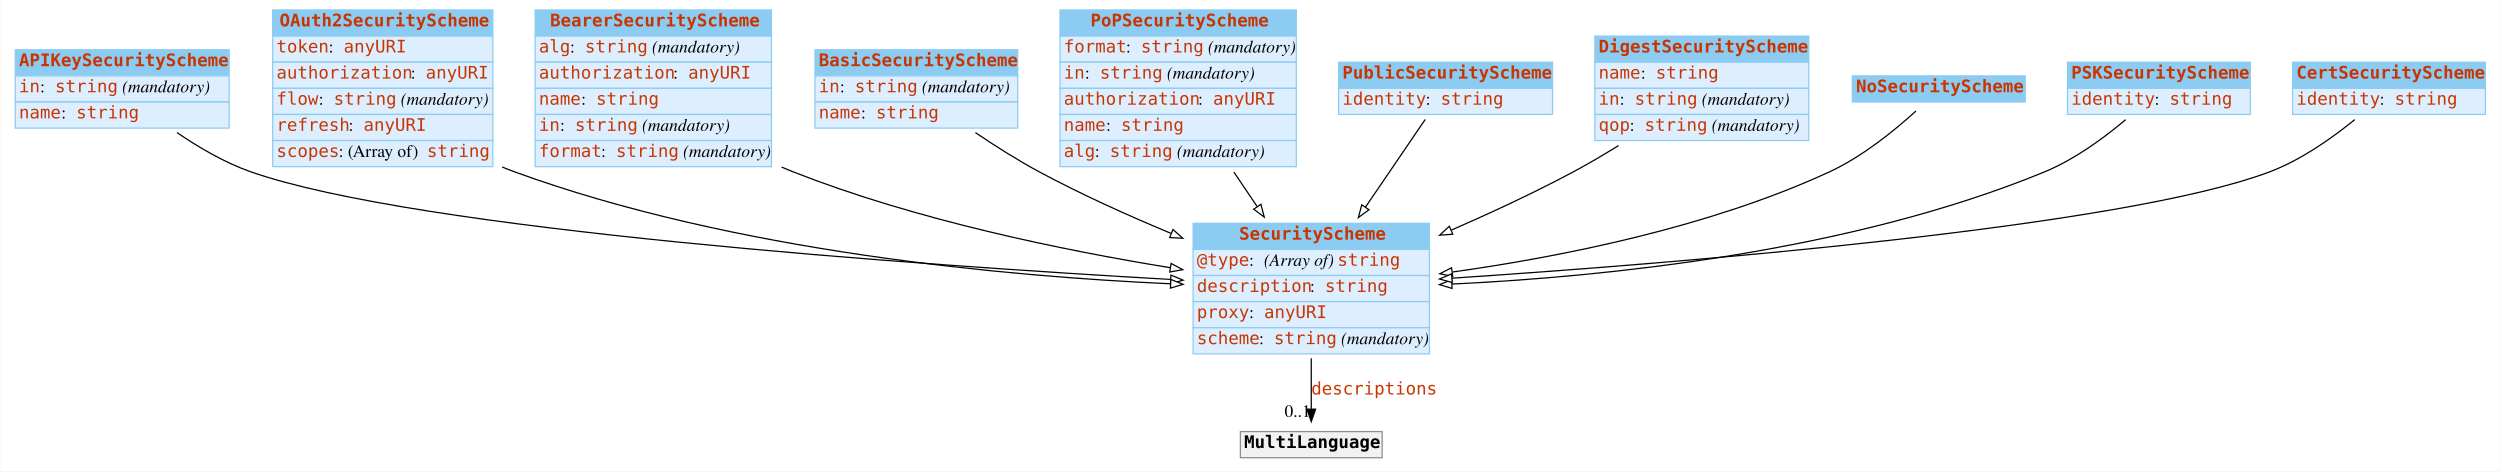
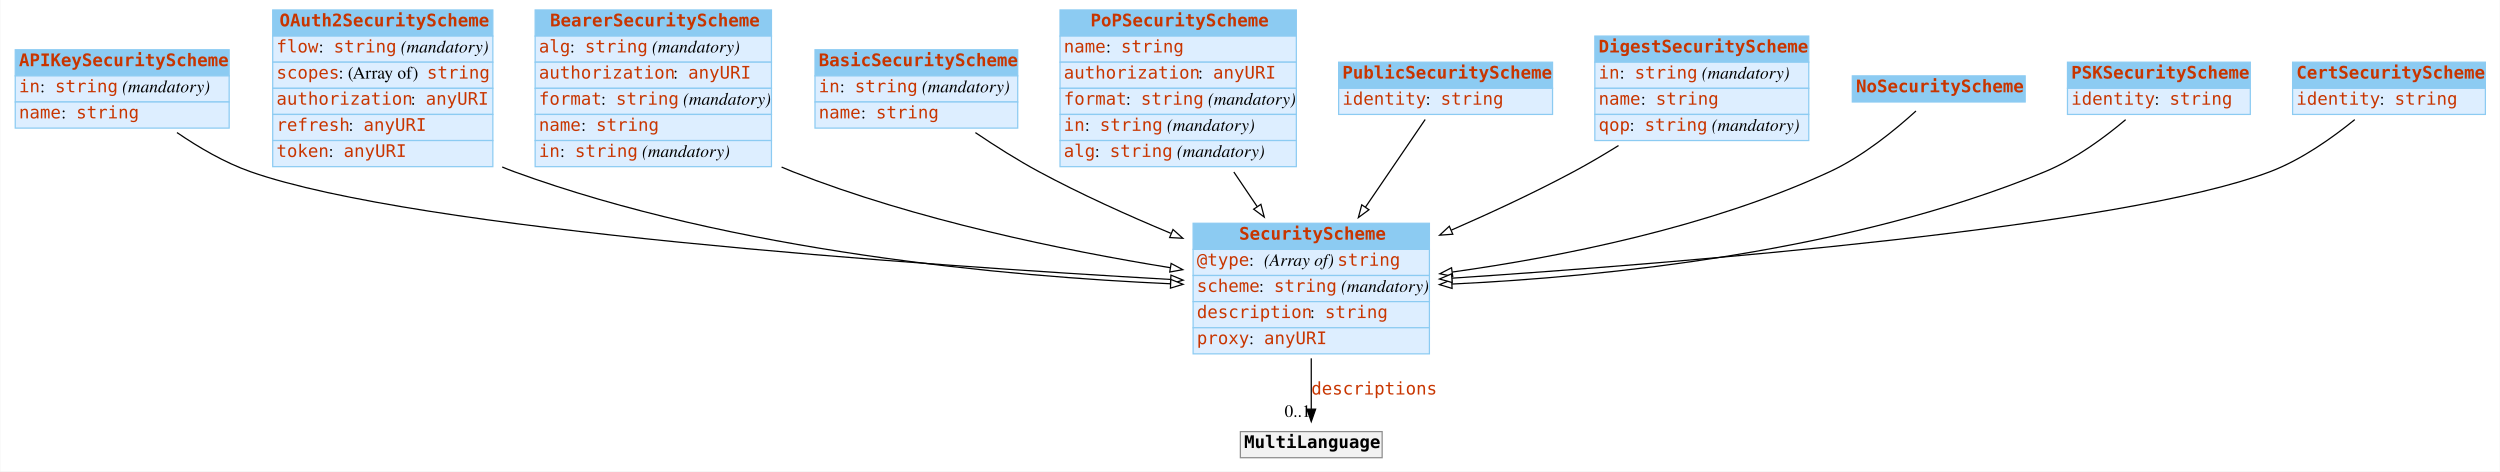
<svg xmlns="http://www.w3.org/2000/svg" width="2010pt" height="379pt" viewBox="0.00 0.00 2009.50 379.00">
  <g id="graph0" class="graph" transform="scale(1 1) rotate(0) translate(4 375)">
    <polygon fill="white" stroke="none" points="-4,4 -4,-375 2005.5,-375 2005.5,4 -4,4" />
    <g id="node1" class="node">
      <polygon fill="#8ccbf2" stroke="none" points="8,-314 8,-335 180,-335 180,-314 8,-314" />
      <polygon fill="none" stroke="#8ccbf2" points="8,-314 8,-335 180,-335 180,-314 8,-314" />
      <text text-anchor="start" x="11" y="-321.8" font-family="mono" font-weight="bold" font-size="14.00" fill="#c83500">APIKeySecurityScheme</text>
      <polygon fill="#ddeeff" stroke="none" points="8,-293 8,-314 180,-314 180,-293 8,-293" />
      <polygon fill="none" stroke="#8ccbf2" points="8,-293 8,-314 180,-314 180,-293 8,-293" />
      <text text-anchor="start" x="11" y="-300.8" font-family="mono" font-size="14.00" fill="#c83500">in</text>
      <text text-anchor="start" x="28" y="-300.8" font-family="Times,serif" font-size="14.00"> : </text>
      <text text-anchor="start" x="40" y="-300.8" font-family="mono" font-size="14.00" fill="#c83500">string</text>
      <text text-anchor="start" x="90" y="-300.8" font-family="Times,serif" font-size="14.00"> </text>
      <text text-anchor="start" x="94" y="-300.8" font-family="Times,serif" font-style="italic" font-size="14.00">(mandatory)</text>
      <polygon fill="#ddeeff" stroke="none" points="8,-272 8,-293 180,-293 180,-272 8,-272" />
      <polygon fill="none" stroke="#8ccbf2" points="8,-272 8,-293 180,-293 180,-272 8,-272" />
      <text text-anchor="start" x="11" y="-279.8" font-family="mono" font-size="14.00" fill="#c83500">name</text>
      <text text-anchor="start" x="45" y="-279.8" font-family="Times,serif" font-size="14.00"> : </text>
      <text text-anchor="start" x="57" y="-279.8" font-family="mono" font-size="14.00" fill="#c83500">string</text>
    </g>
    <g id="node3" class="node">
      <polygon fill="#8ccbf2" stroke="none" points="955,-174.5 955,-195.5 1145,-195.5 1145,-174.5 955,-174.5" />
      <polygon fill="none" stroke="#8ccbf2" points="955,-174.5 955,-195.5 1145,-195.5 1145,-174.5 955,-174.5" />
      <text text-anchor="start" x="992" y="-182.3" font-family="mono" font-weight="bold" font-size="14.00" fill="#c83500">SecurityScheme</text>
      <polygon fill="#ddeeff" stroke="none" points="955,-153.5 955,-174.5 1145,-174.5 1145,-153.5 955,-153.5" />
      <polygon fill="none" stroke="#8ccbf2" points="955,-153.5 955,-174.5 1145,-174.5 1145,-153.5 955,-153.5" />
      <text text-anchor="start" x="958" y="-161.3" font-family="mono" font-size="14.00" fill="#c83500">@type</text>
      <text text-anchor="start" x="1000" y="-161.3" font-family="Times,serif" font-size="14.00"> : </text>
      <text text-anchor="start" x="1012" y="-161.3" font-family="Times,serif" font-style="italic" font-size="14.00">(Array of) </text>
      <text text-anchor="start" x="1071" y="-161.3" font-family="mono" font-size="14.00" fill="#c83500">string</text>
      <polygon fill="#ddeeff" stroke="none" points="955,-132.5 955,-153.5 1145,-153.5 1145,-132.5 955,-132.5" />
      <polygon fill="none" stroke="#8ccbf2" points="955,-132.5 955,-153.5 1145,-153.5 1145,-132.5 955,-132.5" />
-       <text text-anchor="start" x="958" y="-140.3" font-family="mono" font-size="14.00" fill="#c83500">description</text>
-       <text text-anchor="start" x="1049" y="-140.3" font-family="Times,serif" font-size="14.00"> : </text>
-       <text text-anchor="start" x="1061" y="-140.3" font-family="mono" font-size="14.00" fill="#c83500">string</text>
+       <text text-anchor="start" x="958" y="-140.3" font-family="mono" font-size="14.00" fill="#c83500">scheme</text>
+       <text text-anchor="start" x="1008" y="-140.3" font-family="Times,serif" font-size="14.00"> : </text>
+       <text text-anchor="start" x="1020" y="-140.3" font-family="mono" font-size="14.00" fill="#c83500">string</text>
+       <text text-anchor="start" x="1070" y="-140.3" font-family="Times,serif" font-size="14.00"> </text>
+       <text text-anchor="start" x="1074" y="-140.3" font-family="Times,serif" font-style="italic" font-size="14.00">(mandatory)</text>
      <polygon fill="#ddeeff" stroke="none" points="955,-111.5 955,-132.5 1145,-132.5 1145,-111.5 955,-111.5" />
      <polygon fill="none" stroke="#8ccbf2" points="955,-111.5 955,-132.5 1145,-132.5 1145,-111.5 955,-111.5" />
-       <text text-anchor="start" x="958" y="-119.3" font-family="mono" font-size="14.00" fill="#c83500">proxy</text>
-       <text text-anchor="start" x="1000" y="-119.3" font-family="Times,serif" font-size="14.00"> : </text>
-       <text text-anchor="start" x="1012" y="-119.3" font-family="mono" font-size="14.00" fill="#c83500">anyURI</text>
+       <text text-anchor="start" x="958" y="-119.3" font-family="mono" font-size="14.00" fill="#c83500">description</text>
+       <text text-anchor="start" x="1049" y="-119.3" font-family="Times,serif" font-size="14.00"> : </text>
+       <text text-anchor="start" x="1061" y="-119.3" font-family="mono" font-size="14.00" fill="#c83500">string</text>
      <polygon fill="#ddeeff" stroke="none" points="955,-90.5 955,-111.5 1145,-111.5 1145,-90.5 955,-90.5" />
      <polygon fill="none" stroke="#8ccbf2" points="955,-90.5 955,-111.5 1145,-111.5 1145,-90.5 955,-90.5" />
-       <text text-anchor="start" x="958" y="-98.3" font-family="mono" font-size="14.00" fill="#c83500">scheme</text>
-       <text text-anchor="start" x="1008" y="-98.3" font-family="Times,serif" font-size="14.00"> : </text>
-       <text text-anchor="start" x="1020" y="-98.3" font-family="mono" font-size="14.00" fill="#c83500">string</text>
-       <text text-anchor="start" x="1070" y="-98.3" font-family="Times,serif" font-size="14.00"> </text>
-       <text text-anchor="start" x="1074" y="-98.3" font-family="Times,serif" font-style="italic" font-size="14.00">(mandatory)</text>
+       <text text-anchor="start" x="958" y="-98.3" font-family="mono" font-size="14.00" fill="#c83500">proxy</text>
+       <text text-anchor="start" x="1000" y="-98.3" font-family="Times,serif" font-size="14.00"> : </text>
+       <text text-anchor="start" x="1012" y="-98.3" font-family="mono" font-size="14.00" fill="#c83500">anyURI</text>
    </g>
    <g id="edge4" class="edge">
      <path fill="none" stroke="black" d="M138.036,-268.422C155.465,-256.496 176.269,-244.309 197,-237 330.682,-189.871 737.032,-161.693 936.753,-150.336" />
      <polygon fill="white" stroke="black" points="937.194,-153.817 946.981,-149.759 936.799,-146.828 937.194,-153.817" />
    </g>
    <g id="node2" class="node">
      <polygon fill="#8ccbf2" stroke="none" points="215,-346 215,-367 392,-367 392,-346 215,-346" />
      <polygon fill="none" stroke="#8ccbf2" points="215,-346 215,-367 392,-367 392,-346 215,-346" />
      <text text-anchor="start" x="220.5" y="-353.8" font-family="mono" font-weight="bold" font-size="14.00" fill="#c83500">OAuth2SecurityScheme</text>
      <polygon fill="#ddeeff" stroke="none" points="215,-325 215,-346 392,-346 392,-325 215,-325" />
      <polygon fill="none" stroke="#8ccbf2" points="215,-325 215,-346 392,-346 392,-325 215,-325" />
-       <text text-anchor="start" x="218" y="-332.8" font-family="mono" font-size="14.00" fill="#c83500">token</text>
-       <text text-anchor="start" x="260" y="-332.8" font-family="Times,serif" font-size="14.00"> : </text>
-       <text text-anchor="start" x="272" y="-332.8" font-family="mono" font-size="14.00" fill="#c83500">anyURI</text>
+       <text text-anchor="start" x="218" y="-332.8" font-family="mono" font-size="14.00" fill="#c83500">flow</text>
+       <text text-anchor="start" x="252" y="-332.8" font-family="Times,serif" font-size="14.00"> : </text>
+       <text text-anchor="start" x="264" y="-332.8" font-family="mono" font-size="14.00" fill="#c83500">string</text>
+       <text text-anchor="start" x="314" y="-332.8" font-family="Times,serif" font-size="14.00"> </text>
+       <text text-anchor="start" x="318" y="-332.8" font-family="Times,serif" font-style="italic" font-size="14.00">(mandatory)</text>
      <polygon fill="#ddeeff" stroke="none" points="215,-304 215,-325 392,-325 392,-304 215,-304" />
      <polygon fill="none" stroke="#8ccbf2" points="215,-304 215,-325 392,-325 392,-304 215,-304" />
-       <text text-anchor="start" x="218" y="-311.8" font-family="mono" font-size="14.00" fill="#c83500">authorization</text>
-       <text text-anchor="start" x="326" y="-311.8" font-family="Times,serif" font-size="14.00"> : </text>
-       <text text-anchor="start" x="338" y="-311.8" font-family="mono" font-size="14.00" fill="#c83500">anyURI</text>
+       <text text-anchor="start" x="218" y="-311.8" font-family="mono" font-size="14.00" fill="#c83500">scopes</text>
+       <text text-anchor="start" x="268" y="-311.8" font-family="Times,serif" font-size="14.00"> : (Array of) </text>
+       <text text-anchor="start" x="339" y="-311.8" font-family="mono" font-size="14.00" fill="#c83500">string</text>
      <polygon fill="#ddeeff" stroke="none" points="215,-283 215,-304 392,-304 392,-283 215,-283" />
      <polygon fill="none" stroke="#8ccbf2" points="215,-283 215,-304 392,-304 392,-283 215,-283" />
-       <text text-anchor="start" x="218" y="-290.8" font-family="mono" font-size="14.00" fill="#c83500">flow</text>
-       <text text-anchor="start" x="252" y="-290.8" font-family="Times,serif" font-size="14.00"> : </text>
-       <text text-anchor="start" x="264" y="-290.8" font-family="mono" font-size="14.00" fill="#c83500">string</text>
-       <text text-anchor="start" x="314" y="-290.8" font-family="Times,serif" font-size="14.00"> </text>
-       <text text-anchor="start" x="318" y="-290.8" font-family="Times,serif" font-style="italic" font-size="14.00">(mandatory)</text>
+       <text text-anchor="start" x="218" y="-290.8" font-family="mono" font-size="14.00" fill="#c83500">authorization</text>
+       <text text-anchor="start" x="326" y="-290.8" font-family="Times,serif" font-size="14.00"> : </text>
+       <text text-anchor="start" x="338" y="-290.8" font-family="mono" font-size="14.00" fill="#c83500">anyURI</text>
      <polygon fill="#ddeeff" stroke="none" points="215,-262 215,-283 392,-283 392,-262 215,-262" />
      <polygon fill="none" stroke="#8ccbf2" points="215,-262 215,-283 392,-283 392,-262 215,-262" />
      <text text-anchor="start" x="218" y="-269.8" font-family="mono" font-size="14.00" fill="#c83500">refresh</text>
      <text text-anchor="start" x="276" y="-269.8" font-family="Times,serif" font-size="14.00"> : </text>
      <text text-anchor="start" x="288" y="-269.8" font-family="mono" font-size="14.00" fill="#c83500">anyURI</text>
      <polygon fill="#ddeeff" stroke="none" points="215,-241 215,-262 392,-262 392,-241 215,-241" />
      <polygon fill="none" stroke="#8ccbf2" points="215,-241 215,-262 392,-262 392,-241 215,-241" />
-       <text text-anchor="start" x="218" y="-248.8" font-family="mono" font-size="14.00" fill="#c83500">scopes</text>
-       <text text-anchor="start" x="268" y="-248.8" font-family="Times,serif" font-size="14.00"> : (Array of) </text>
-       <text text-anchor="start" x="339" y="-248.8" font-family="mono" font-size="14.00" fill="#c83500">string</text>
+       <text text-anchor="start" x="218" y="-248.8" font-family="mono" font-size="14.00" fill="#c83500">token</text>
+       <text text-anchor="start" x="260" y="-248.8" font-family="Times,serif" font-size="14.00"> : </text>
+       <text text-anchor="start" x="272" y="-248.8" font-family="mono" font-size="14.00" fill="#c83500">anyURI</text>
    </g>
    <g id="edge8" class="edge">
      <path fill="none" stroke="black" d="M399.524,-240.748C402.681,-239.407 405.844,-238.153 409,-237 586.048,-172.351 806.079,-152.706 936.885,-146.846" />
      <polygon fill="white" stroke="black" points="937.084,-150.341 946.925,-146.416 936.784,-143.348 937.084,-150.341" />
    </g>
    <g id="node12" class="node">
      <polygon fill="#f2f2f2" stroke="none" points="993,-7 993,-28 1107,-28 1107,-7 993,-7" />
      <polygon fill="none" stroke="#8c8c8c" points="993,-7 993,-28 1107,-28 1107,-7 993,-7" />
      <text text-anchor="start" x="996" y="-14.8" font-family="mono" font-weight="bold" font-size="14.00">MultiLanguage</text>
    </g>
    <g id="edge1" class="edge">
      <path fill="none" stroke="black" d="M1050,-86.892C1050,-72.775 1050,-58.225 1050,-46.234" />
      <polygon fill="black" stroke="black" points="1053.5,-46.026 1050,-36.026 1046.5,-46.026 1053.5,-46.026" />
      <text text-anchor="start" x="1050" y="-57.8" font-family="mono" font-size="14.00" fill="#c83500">descriptions</text>
      <text text-anchor="middle" x="1039" y="-39.826" font-family="Times,serif" font-size="14.00">0..1</text>
    </g>
    <g id="node4" class="node">
      <polygon fill="#8ccbf2" stroke="none" points="426,-346 426,-367 616,-367 616,-346 426,-346" />
      <polygon fill="none" stroke="#8ccbf2" points="426,-346 426,-367 616,-367 616,-346 426,-346" />
      <text text-anchor="start" x="438" y="-353.8" font-family="mono" font-weight="bold" font-size="14.00" fill="#c83500">BearerSecurityScheme</text>
      <polygon fill="#ddeeff" stroke="none" points="426,-325 426,-346 616,-346 616,-325 426,-325" />
      <polygon fill="none" stroke="#8ccbf2" points="426,-325 426,-346 616,-346 616,-325 426,-325" />
      <text text-anchor="start" x="429" y="-332.8" font-family="mono" font-size="14.00" fill="#c83500">alg</text>
      <text text-anchor="start" x="454" y="-332.8" font-family="Times,serif" font-size="14.00"> : </text>
      <text text-anchor="start" x="466" y="-332.8" font-family="mono" font-size="14.00" fill="#c83500">string</text>
      <text text-anchor="start" x="516" y="-332.8" font-family="Times,serif" font-size="14.00"> </text>
      <text text-anchor="start" x="520" y="-332.8" font-family="Times,serif" font-style="italic" font-size="14.00">(mandatory)</text>
      <polygon fill="#ddeeff" stroke="none" points="426,-304 426,-325 616,-325 616,-304 426,-304" />
      <polygon fill="none" stroke="#8ccbf2" points="426,-304 426,-325 616,-325 616,-304 426,-304" />
      <text text-anchor="start" x="429" y="-311.8" font-family="mono" font-size="14.00" fill="#c83500">authorization</text>
      <text text-anchor="start" x="537" y="-311.8" font-family="Times,serif" font-size="14.00"> : </text>
      <text text-anchor="start" x="549" y="-311.8" font-family="mono" font-size="14.00" fill="#c83500">anyURI</text>
      <polygon fill="#ddeeff" stroke="none" points="426,-283 426,-304 616,-304 616,-283 426,-283" />
      <polygon fill="none" stroke="#8ccbf2" points="426,-283 426,-304 616,-304 616,-283 426,-283" />
-       <text text-anchor="start" x="429" y="-290.8" font-family="mono" font-size="14.00" fill="#c83500">name</text>
-       <text text-anchor="start" x="463" y="-290.8" font-family="Times,serif" font-size="14.00"> : </text>
-       <text text-anchor="start" x="475" y="-290.8" font-family="mono" font-size="14.00" fill="#c83500">string</text>
+       <text text-anchor="start" x="429" y="-290.8" font-family="mono" font-size="14.00" fill="#c83500">format</text>
+       <text text-anchor="start" x="479" y="-290.8" font-family="Times,serif" font-size="14.00"> : </text>
+       <text text-anchor="start" x="491" y="-290.8" font-family="mono" font-size="14.00" fill="#c83500">string</text>
+       <text text-anchor="start" x="541" y="-290.8" font-family="Times,serif" font-size="14.00"> </text>
+       <text text-anchor="start" x="545" y="-290.8" font-family="Times,serif" font-style="italic" font-size="14.00">(mandatory)</text>
      <polygon fill="#ddeeff" stroke="none" points="426,-262 426,-283 616,-283 616,-262 426,-262" />
      <polygon fill="none" stroke="#8ccbf2" points="426,-262 426,-283 616,-283 616,-262 426,-262" />
-       <text text-anchor="start" x="429" y="-269.8" font-family="mono" font-size="14.00" fill="#c83500">in</text>
-       <text text-anchor="start" x="446" y="-269.8" font-family="Times,serif" font-size="14.00"> : </text>
-       <text text-anchor="start" x="458" y="-269.8" font-family="mono" font-size="14.00" fill="#c83500">string</text>
-       <text text-anchor="start" x="508" y="-269.8" font-family="Times,serif" font-size="14.00"> </text>
-       <text text-anchor="start" x="512" y="-269.8" font-family="Times,serif" font-style="italic" font-size="14.00">(mandatory)</text>
+       <text text-anchor="start" x="429" y="-269.8" font-family="mono" font-size="14.00" fill="#c83500">name</text>
+       <text text-anchor="start" x="463" y="-269.8" font-family="Times,serif" font-size="14.00"> : </text>
+       <text text-anchor="start" x="475" y="-269.8" font-family="mono" font-size="14.00" fill="#c83500">string</text>
      <polygon fill="#ddeeff" stroke="none" points="426,-241 426,-262 616,-262 616,-241 426,-241" />
      <polygon fill="none" stroke="#8ccbf2" points="426,-241 426,-262 616,-262 616,-241 426,-241" />
-       <text text-anchor="start" x="429" y="-248.8" font-family="mono" font-size="14.00" fill="#c83500">format</text>
-       <text text-anchor="start" x="479" y="-248.8" font-family="Times,serif" font-size="14.00"> : </text>
-       <text text-anchor="start" x="491" y="-248.8" font-family="mono" font-size="14.00" fill="#c83500">string</text>
-       <text text-anchor="start" x="541" y="-248.8" font-family="Times,serif" font-size="14.00"> </text>
-       <text text-anchor="start" x="545" y="-248.8" font-family="Times,serif" font-style="italic" font-size="14.00">(mandatory)</text>
+       <text text-anchor="start" x="429" y="-248.8" font-family="mono" font-size="14.00" fill="#c83500">in</text>
+       <text text-anchor="start" x="446" y="-248.8" font-family="Times,serif" font-size="14.00"> : </text>
+       <text text-anchor="start" x="458" y="-248.8" font-family="mono" font-size="14.00" fill="#c83500">string</text>
+       <text text-anchor="start" x="508" y="-248.8" font-family="Times,serif" font-size="14.00"> </text>
+       <text text-anchor="start" x="512" y="-248.8" font-family="Times,serif" font-style="italic" font-size="14.00">(mandatory)</text>
    </g>
    <g id="edge9" class="edge">
      <path fill="none" stroke="black" d="M624.151,-240.676C627.107,-239.388 630.06,-238.158 633,-237 732.048,-197.967 851.15,-173.622 936.662,-159.767" />
      <polygon fill="white" stroke="black" points="937.336,-163.204 946.658,-158.171 936.231,-156.292 937.336,-163.204" />
    </g>
    <g id="node5" class="node">
      <polygon fill="#8ccbf2" stroke="none" points="651,-314 651,-335 814,-335 814,-314 651,-314" />
      <polygon fill="none" stroke="#8ccbf2" points="651,-314 651,-335 814,-335 814,-314 651,-314" />
      <text text-anchor="start" x="654" y="-321.8" font-family="mono" font-weight="bold" font-size="14.00" fill="#c83500">BasicSecurityScheme</text>
      <polygon fill="#ddeeff" stroke="none" points="651,-293 651,-314 814,-314 814,-293 651,-293" />
      <polygon fill="none" stroke="#8ccbf2" points="651,-293 651,-314 814,-314 814,-293 651,-293" />
      <text text-anchor="start" x="654" y="-300.8" font-family="mono" font-size="14.00" fill="#c83500">in</text>
      <text text-anchor="start" x="671" y="-300.8" font-family="Times,serif" font-size="14.00"> : </text>
      <text text-anchor="start" x="683" y="-300.8" font-family="mono" font-size="14.00" fill="#c83500">string</text>
      <text text-anchor="start" x="733" y="-300.8" font-family="Times,serif" font-size="14.00"> </text>
      <text text-anchor="start" x="737" y="-300.8" font-family="Times,serif" font-style="italic" font-size="14.00">(mandatory)</text>
      <polygon fill="#ddeeff" stroke="none" points="651,-272 651,-293 814,-293 814,-272 651,-272" />
      <polygon fill="none" stroke="#8ccbf2" points="651,-272 651,-293 814,-293 814,-272 651,-272" />
      <text text-anchor="start" x="654" y="-279.8" font-family="mono" font-size="14.00" fill="#c83500">name</text>
      <text text-anchor="start" x="688" y="-279.8" font-family="Times,serif" font-size="14.00"> : </text>
      <text text-anchor="start" x="700" y="-279.8" font-family="mono" font-size="14.00" fill="#c83500">string</text>
    </g>
    <g id="edge6" class="edge">
      <path fill="none" stroke="black" d="M779.967,-268.388C795.823,-257.668 813.812,-246.253 831,-237 864.551,-218.939 902.385,-201.875 937.049,-187.437" />
      <polygon fill="white" stroke="black" points="938.829,-190.489 946.735,-183.436 936.157,-184.019 938.829,-190.489" />
    </g>
    <g id="node6" class="node">
      <polygon fill="#8ccbf2" stroke="none" points="848,-346 848,-367 1038,-367 1038,-346 848,-346" />
      <polygon fill="none" stroke="#8ccbf2" points="848,-346 848,-367 1038,-367 1038,-346 848,-346" />
      <text text-anchor="start" x="872.5" y="-353.8" font-family="mono" font-weight="bold" font-size="14.00" fill="#c83500">PoPSecurityScheme</text>
      <polygon fill="#ddeeff" stroke="none" points="848,-325 848,-346 1038,-346 1038,-325 848,-325" />
      <polygon fill="none" stroke="#8ccbf2" points="848,-325 848,-346 1038,-346 1038,-325 848,-325" />
-       <text text-anchor="start" x="851" y="-332.8" font-family="mono" font-size="14.00" fill="#c83500">format</text>
-       <text text-anchor="start" x="901" y="-332.8" font-family="Times,serif" font-size="14.00"> : </text>
-       <text text-anchor="start" x="913" y="-332.8" font-family="mono" font-size="14.00" fill="#c83500">string</text>
-       <text text-anchor="start" x="963" y="-332.8" font-family="Times,serif" font-size="14.00"> </text>
-       <text text-anchor="start" x="967" y="-332.8" font-family="Times,serif" font-style="italic" font-size="14.00">(mandatory)</text>
+       <text text-anchor="start" x="851" y="-332.8" font-family="mono" font-size="14.00" fill="#c83500">name</text>
+       <text text-anchor="start" x="885" y="-332.8" font-family="Times,serif" font-size="14.00"> : </text>
+       <text text-anchor="start" x="897" y="-332.8" font-family="mono" font-size="14.00" fill="#c83500">string</text>
      <polygon fill="#ddeeff" stroke="none" points="848,-304 848,-325 1038,-325 1038,-304 848,-304" />
      <polygon fill="none" stroke="#8ccbf2" points="848,-304 848,-325 1038,-325 1038,-304 848,-304" />
-       <text text-anchor="start" x="851" y="-311.8" font-family="mono" font-size="14.00" fill="#c83500">in</text>
-       <text text-anchor="start" x="868" y="-311.8" font-family="Times,serif" font-size="14.00"> : </text>
-       <text text-anchor="start" x="880" y="-311.8" font-family="mono" font-size="14.00" fill="#c83500">string</text>
-       <text text-anchor="start" x="930" y="-311.8" font-family="Times,serif" font-size="14.00"> </text>
-       <text text-anchor="start" x="934" y="-311.8" font-family="Times,serif" font-style="italic" font-size="14.00">(mandatory)</text>
+       <text text-anchor="start" x="851" y="-311.8" font-family="mono" font-size="14.00" fill="#c83500">authorization</text>
+       <text text-anchor="start" x="959" y="-311.8" font-family="Times,serif" font-size="14.00"> : </text>
+       <text text-anchor="start" x="971" y="-311.8" font-family="mono" font-size="14.00" fill="#c83500">anyURI</text>
      <polygon fill="#ddeeff" stroke="none" points="848,-283 848,-304 1038,-304 1038,-283 848,-283" />
      <polygon fill="none" stroke="#8ccbf2" points="848,-283 848,-304 1038,-304 1038,-283 848,-283" />
-       <text text-anchor="start" x="851" y="-290.8" font-family="mono" font-size="14.00" fill="#c83500">authorization</text>
-       <text text-anchor="start" x="959" y="-290.8" font-family="Times,serif" font-size="14.00"> : </text>
-       <text text-anchor="start" x="971" y="-290.8" font-family="mono" font-size="14.00" fill="#c83500">anyURI</text>
+       <text text-anchor="start" x="851" y="-290.8" font-family="mono" font-size="14.00" fill="#c83500">format</text>
+       <text text-anchor="start" x="901" y="-290.8" font-family="Times,serif" font-size="14.00"> : </text>
+       <text text-anchor="start" x="913" y="-290.8" font-family="mono" font-size="14.00" fill="#c83500">string</text>
+       <text text-anchor="start" x="963" y="-290.8" font-family="Times,serif" font-size="14.00"> </text>
+       <text text-anchor="start" x="967" y="-290.8" font-family="Times,serif" font-style="italic" font-size="14.00">(mandatory)</text>
      <polygon fill="#ddeeff" stroke="none" points="848,-262 848,-283 1038,-283 1038,-262 848,-262" />
      <polygon fill="none" stroke="#8ccbf2" points="848,-262 848,-283 1038,-283 1038,-262 848,-262" />
-       <text text-anchor="start" x="851" y="-269.8" font-family="mono" font-size="14.00" fill="#c83500">name</text>
-       <text text-anchor="start" x="885" y="-269.8" font-family="Times,serif" font-size="14.00"> : </text>
-       <text text-anchor="start" x="897" y="-269.8" font-family="mono" font-size="14.00" fill="#c83500">string</text>
+       <text text-anchor="start" x="851" y="-269.8" font-family="mono" font-size="14.00" fill="#c83500">in</text>
+       <text text-anchor="start" x="868" y="-269.8" font-family="Times,serif" font-size="14.00"> : </text>
+       <text text-anchor="start" x="880" y="-269.8" font-family="mono" font-size="14.00" fill="#c83500">string</text>
+       <text text-anchor="start" x="930" y="-269.8" font-family="Times,serif" font-size="14.00"> </text>
+       <text text-anchor="start" x="934" y="-269.8" font-family="Times,serif" font-style="italic" font-size="14.00">(mandatory)</text>
      <polygon fill="#ddeeff" stroke="none" points="848,-241 848,-262 1038,-262 1038,-241 848,-241" />
      <polygon fill="none" stroke="#8ccbf2" points="848,-241 848,-262 1038,-262 1038,-241 848,-241" />
      <text text-anchor="start" x="851" y="-248.8" font-family="mono" font-size="14.00" fill="#c83500">alg</text>
      <text text-anchor="start" x="876" y="-248.8" font-family="Times,serif" font-size="14.00"> : </text>
      <text text-anchor="start" x="888" y="-248.8" font-family="mono" font-size="14.00" fill="#c83500">string</text>
      <text text-anchor="start" x="938" y="-248.8" font-family="Times,serif" font-size="14.00"> </text>
      <text text-anchor="start" x="942" y="-248.8" font-family="Times,serif" font-style="italic" font-size="14.00">(mandatory)</text>
    </g>
    <g id="edge3" class="edge">
      <path fill="none" stroke="black" d="M987.758,-236.7C993.984,-227.477 1000.37,-218.014 1006.57,-208.829" />
      <polygon fill="white" stroke="black" points="1009.51,-210.732 1012.21,-200.486 1003.71,-206.816 1009.51,-210.732" />
    </g>
    <g id="node7" class="node">
      <polygon fill="#8ccbf2" stroke="none" points="1072,-304 1072,-325 1244,-325 1244,-304 1072,-304" />
      <polygon fill="none" stroke="#8ccbf2" points="1072,-304 1072,-325 1244,-325 1244,-304 1072,-304" />
      <text text-anchor="start" x="1075" y="-311.8" font-family="mono" font-weight="bold" font-size="14.00" fill="#c83500">PublicSecurityScheme</text>
      <polygon fill="#ddeeff" stroke="none" points="1072,-283 1072,-304 1244,-304 1244,-283 1072,-283" />
      <polygon fill="none" stroke="#8ccbf2" points="1072,-283 1072,-304 1244,-304 1244,-283 1072,-283" />
      <text text-anchor="start" x="1075" y="-290.8" font-family="mono" font-size="14.00" fill="#c83500">identity</text>
      <text text-anchor="start" x="1142" y="-290.8" font-family="Times,serif" font-size="14.00"> : </text>
      <text text-anchor="start" x="1154" y="-290.8" font-family="mono" font-size="14.00" fill="#c83500">string</text>
    </g>
    <g id="edge2" class="edge">
      <path fill="none" stroke="black" d="M1141.6,-278.927C1128.82,-260.176 1110.47,-233.243 1093.54,-208.402" />
      <polygon fill="white" stroke="black" points="1096.39,-206.366 1087.87,-200.073 1090.61,-210.308 1096.39,-206.366" />
    </g>
    <g id="node8" class="node">
      <polygon fill="#8ccbf2" stroke="none" points="1278,-325 1278,-346 1450,-346 1450,-325 1278,-325" />
      <polygon fill="none" stroke="#8ccbf2" points="1278,-325 1278,-346 1450,-346 1450,-325 1278,-325" />
      <text text-anchor="start" x="1281" y="-332.8" font-family="mono" font-weight="bold" font-size="14.00" fill="#c83500">DigestSecurityScheme</text>
      <polygon fill="#ddeeff" stroke="none" points="1278,-304 1278,-325 1450,-325 1450,-304 1278,-304" />
      <polygon fill="none" stroke="#8ccbf2" points="1278,-304 1278,-325 1450,-325 1450,-304 1278,-304" />
-       <text text-anchor="start" x="1281" y="-311.8" font-family="mono" font-size="14.00" fill="#c83500">name</text>
-       <text text-anchor="start" x="1315" y="-311.8" font-family="Times,serif" font-size="14.00"> : </text>
-       <text text-anchor="start" x="1327" y="-311.8" font-family="mono" font-size="14.00" fill="#c83500">string</text>
+       <text text-anchor="start" x="1281" y="-311.8" font-family="mono" font-size="14.00" fill="#c83500">in</text>
+       <text text-anchor="start" x="1298" y="-311.8" font-family="Times,serif" font-size="14.00"> : </text>
+       <text text-anchor="start" x="1310" y="-311.8" font-family="mono" font-size="14.00" fill="#c83500">string</text>
+       <text text-anchor="start" x="1360" y="-311.8" font-family="Times,serif" font-size="14.00"> </text>
+       <text text-anchor="start" x="1364" y="-311.8" font-family="Times,serif" font-style="italic" font-size="14.00">(mandatory)</text>
      <polygon fill="#ddeeff" stroke="none" points="1278,-283 1278,-304 1450,-304 1450,-283 1278,-283" />
      <polygon fill="none" stroke="#8ccbf2" points="1278,-283 1278,-304 1450,-304 1450,-283 1278,-283" />
-       <text text-anchor="start" x="1281" y="-290.8" font-family="mono" font-size="14.00" fill="#c83500">in</text>
-       <text text-anchor="start" x="1298" y="-290.8" font-family="Times,serif" font-size="14.00"> : </text>
-       <text text-anchor="start" x="1310" y="-290.8" font-family="mono" font-size="14.00" fill="#c83500">string</text>
-       <text text-anchor="start" x="1360" y="-290.8" font-family="Times,serif" font-size="14.00"> </text>
-       <text text-anchor="start" x="1364" y="-290.8" font-family="Times,serif" font-style="italic" font-size="14.00">(mandatory)</text>
+       <text text-anchor="start" x="1281" y="-290.8" font-family="mono" font-size="14.00" fill="#c83500">name</text>
+       <text text-anchor="start" x="1315" y="-290.8" font-family="Times,serif" font-size="14.00"> : </text>
+       <text text-anchor="start" x="1327" y="-290.8" font-family="mono" font-size="14.00" fill="#c83500">string</text>
      <polygon fill="#ddeeff" stroke="none" points="1278,-262 1278,-283 1450,-283 1450,-262 1278,-262" />
      <polygon fill="none" stroke="#8ccbf2" points="1278,-262 1278,-283 1450,-283 1450,-262 1278,-262" />
      <text text-anchor="start" x="1281" y="-269.8" font-family="mono" font-size="14.00" fill="#c83500">qop</text>
      <text text-anchor="start" x="1306" y="-269.8" font-family="Times,serif" font-size="14.00"> : </text>
      <text text-anchor="start" x="1318" y="-269.8" font-family="mono" font-size="14.00" fill="#c83500">string</text>
      <text text-anchor="start" x="1368" y="-269.8" font-family="Times,serif" font-size="14.00"> </text>
      <text text-anchor="start" x="1372" y="-269.8" font-family="Times,serif" font-style="italic" font-size="14.00">(mandatory)</text>
    </g>
    <g id="edge5" class="edge">
      <path fill="none" stroke="black" d="M1297.04,-257.965C1285.22,-250.633 1272.89,-243.365 1261,-237 1229.79,-220.291 1194.94,-204.079 1162.69,-190.017" />
      <polygon fill="white" stroke="black" points="1163.79,-186.68 1153.22,-185.917 1161.01,-193.103 1163.79,-186.68" />
    </g>
    <g id="node9" class="node">
      <polygon fill="#8ccbf2" stroke="none" points="1485,-293 1485,-314 1624,-314 1624,-293 1485,-293" />
      <polygon fill="none" stroke="#8ccbf2" points="1485,-293 1485,-314 1624,-314 1624,-293 1485,-293" />
      <text text-anchor="start" x="1488" y="-300.8" font-family="mono" font-weight="bold" font-size="14.00" fill="#c83500">NoSecurityScheme</text>
    </g>
    <g id="edge11" class="edge">
      <path fill="none" stroke="black" d="M1536.19,-285.759C1519.6,-270.66 1493.49,-249.268 1467,-237 1369.91,-192.042 1249.79,-168.378 1163.45,-156.287" />
      <polygon fill="white" stroke="black" points="1163.74,-152.794 1153.36,-154.904 1162.79,-159.729 1163.74,-152.794" />
    </g>
    <g id="node10" class="node">
      <polygon fill="#8ccbf2" stroke="none" points="1658,-304 1658,-325 1805,-325 1805,-304 1658,-304" />
      <polygon fill="none" stroke="#8ccbf2" points="1658,-304 1658,-325 1805,-325 1805,-304 1658,-304" />
      <text text-anchor="start" x="1661" y="-311.8" font-family="mono" font-weight="bold" font-size="14.00" fill="#c83500">PSKSecurityScheme</text>
      <polygon fill="#ddeeff" stroke="none" points="1658,-283 1658,-304 1805,-304 1805,-283 1658,-283" />
      <polygon fill="none" stroke="#8ccbf2" points="1658,-283 1658,-304 1805,-304 1805,-283 1658,-283" />
      <text text-anchor="start" x="1661" y="-290.8" font-family="mono" font-size="14.00" fill="#c83500">identity</text>
      <text text-anchor="start" x="1728" y="-290.8" font-family="Times,serif" font-size="14.00"> : </text>
      <text text-anchor="start" x="1740" y="-290.8" font-family="mono" font-size="14.00" fill="#c83500">string</text>
    </g>
    <g id="edge7" class="edge">
      <path fill="none" stroke="black" d="M1704.78,-278.792C1687.62,-264.332 1663.99,-246.904 1640,-237 1482.93,-172.16 1285.16,-152.43 1163.17,-146.625" />
      <polygon fill="white" stroke="black" points="1163.21,-143.124 1153.07,-146.168 1162.9,-150.117 1163.21,-143.124" />
    </g>
    <g id="node11" class="node">
      <polygon fill="#8ccbf2" stroke="none" points="1839,-304 1839,-325 1994,-325 1994,-304 1839,-304" />
      <polygon fill="none" stroke="#8ccbf2" points="1839,-304 1839,-325 1994,-325 1994,-304 1839,-304" />
      <text text-anchor="start" x="1842" y="-311.8" font-family="mono" font-weight="bold" font-size="14.00" fill="#c83500">CertSecurityScheme</text>
      <polygon fill="#ddeeff" stroke="none" points="1839,-283 1839,-304 1994,-304 1994,-283 1839,-283" />
      <polygon fill="none" stroke="#8ccbf2" points="1839,-283 1839,-304 1994,-304 1994,-283 1839,-283" />
      <text text-anchor="start" x="1842" y="-290.8" font-family="mono" font-size="14.00" fill="#c83500">identity</text>
      <text text-anchor="start" x="1909" y="-290.8" font-family="Times,serif" font-size="14.00"> : </text>
      <text text-anchor="start" x="1921" y="-290.8" font-family="mono" font-size="14.00" fill="#c83500">string</text>
    </g>
    <g id="edge10" class="edge">
      <path fill="none" stroke="black" d="M1888.98,-278.834C1871,-264.198 1846.15,-246.563 1821,-237 1703.37,-192.281 1347.27,-163.592 1163.08,-151.336" />
      <polygon fill="white" stroke="black" points="1163.3,-147.843 1153.09,-150.676 1162.83,-154.828 1163.3,-147.843" />
    </g>
  </g>
</svg>
